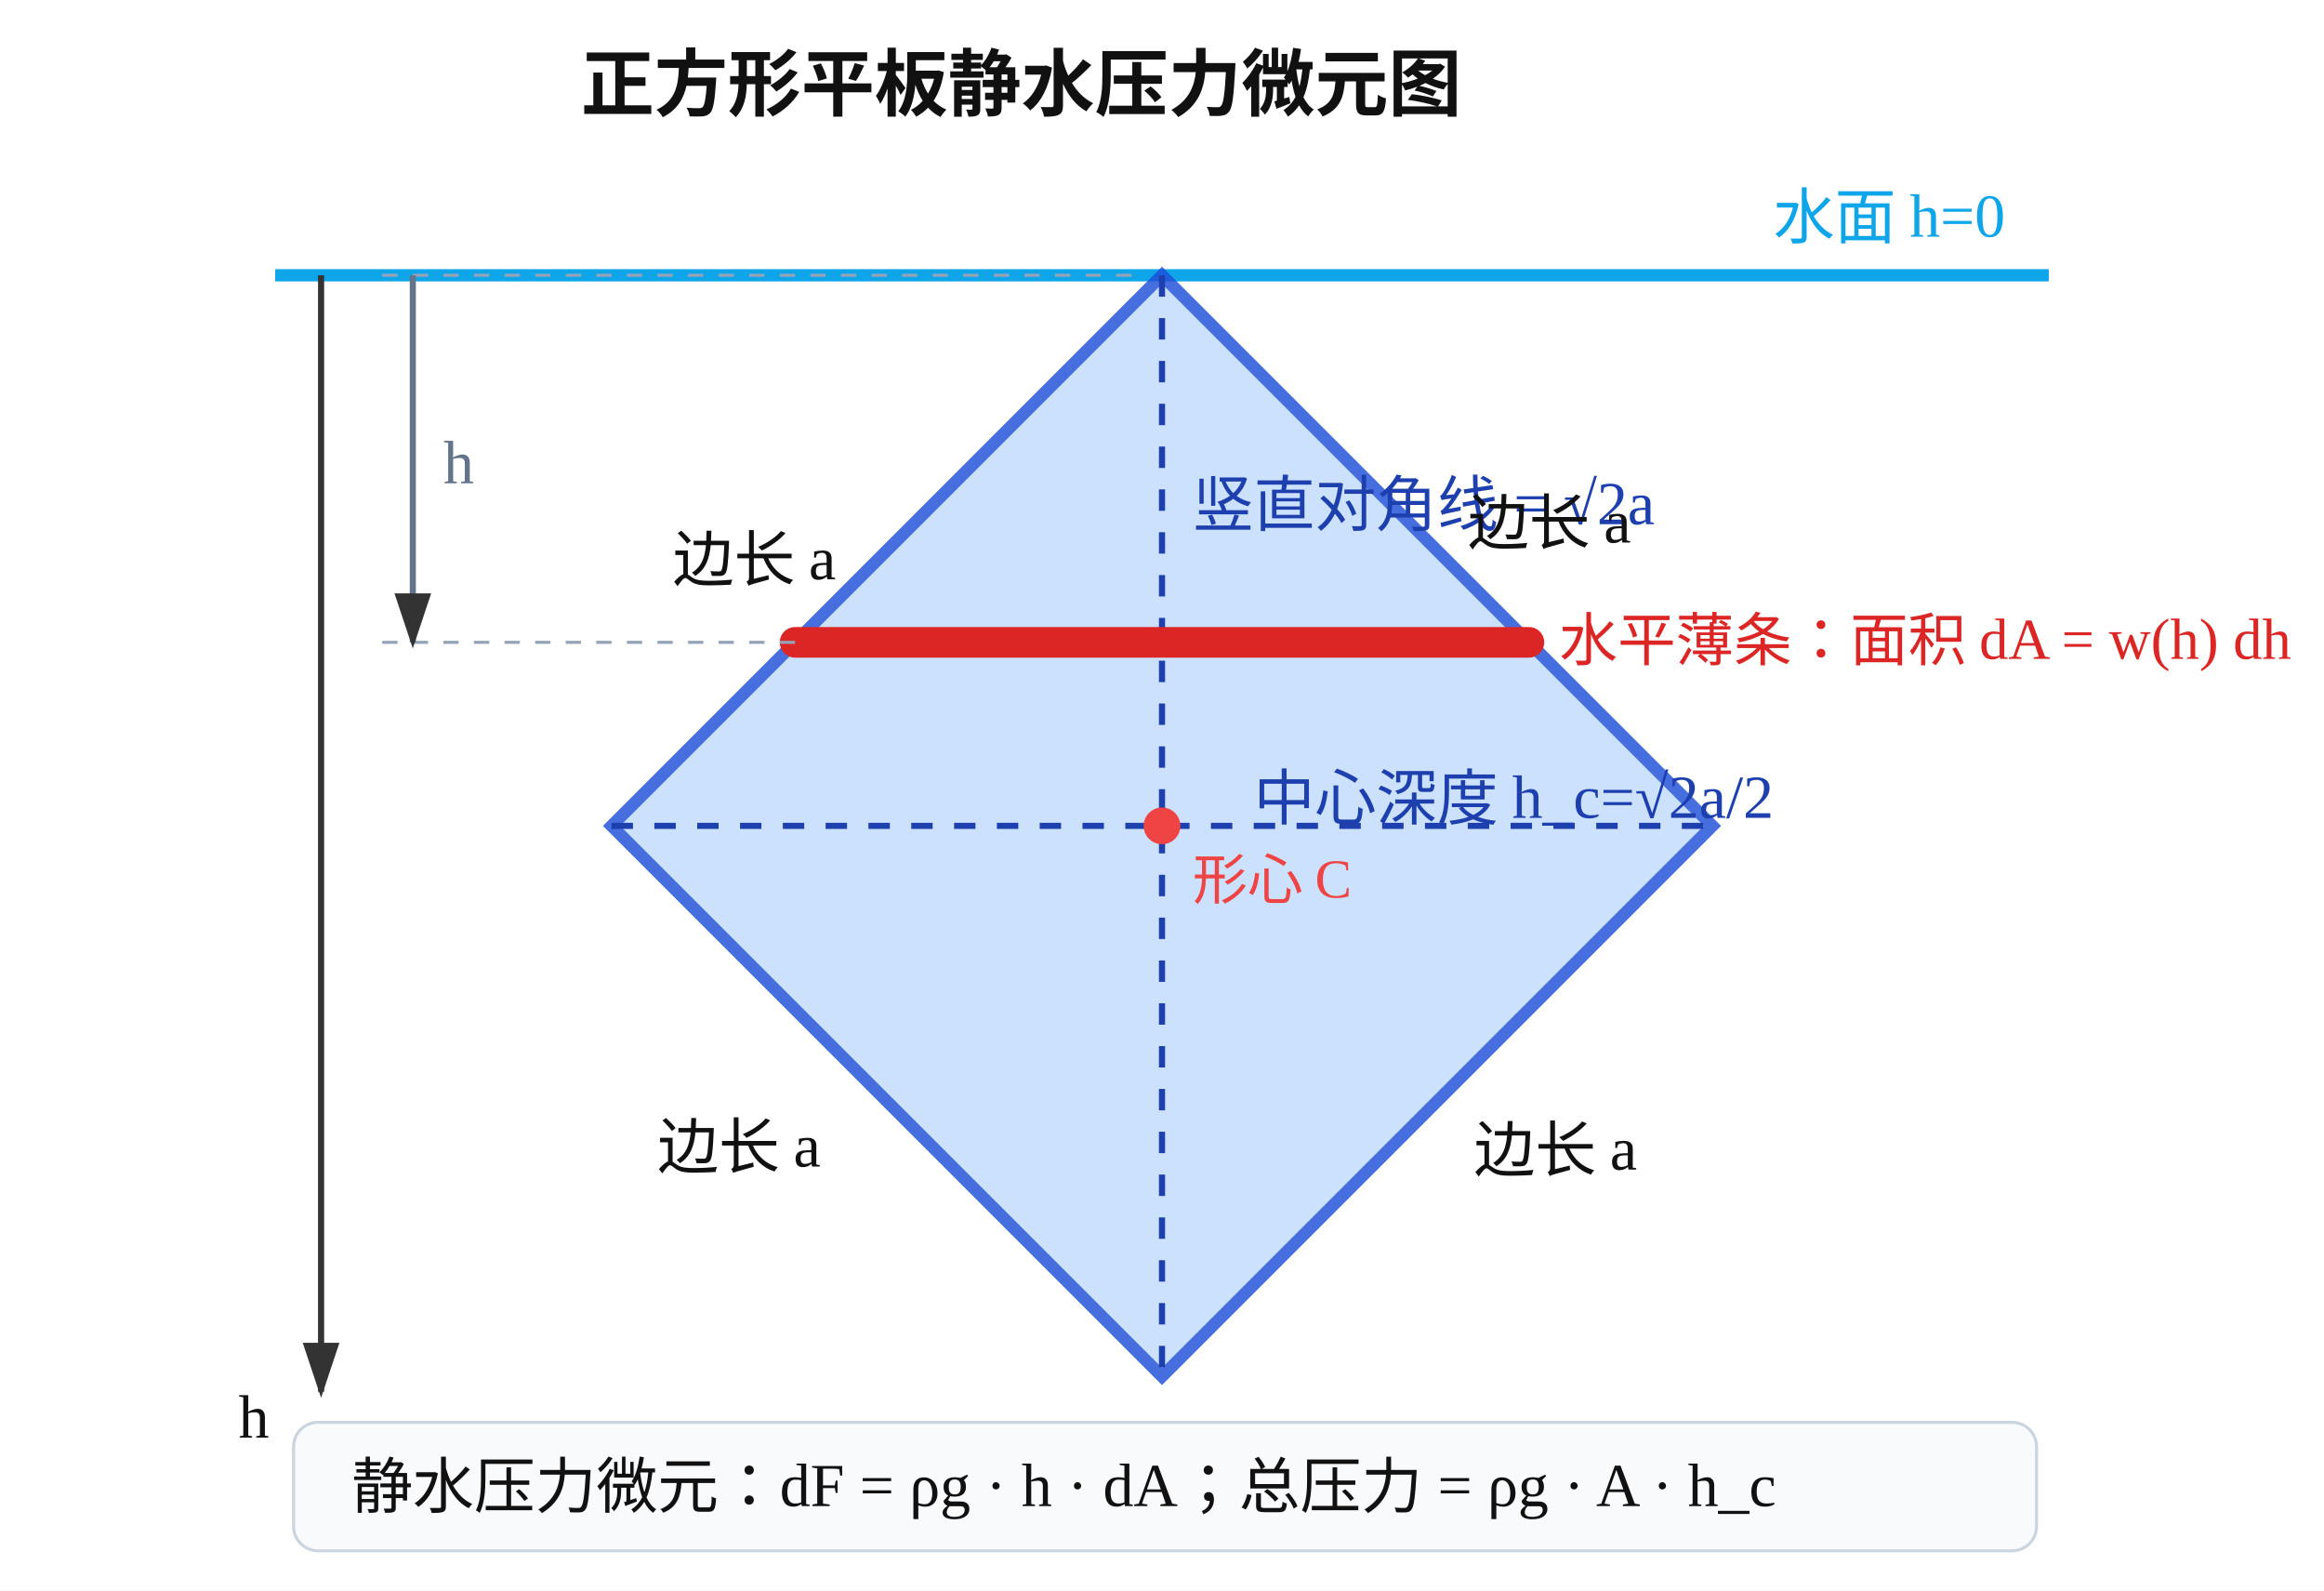
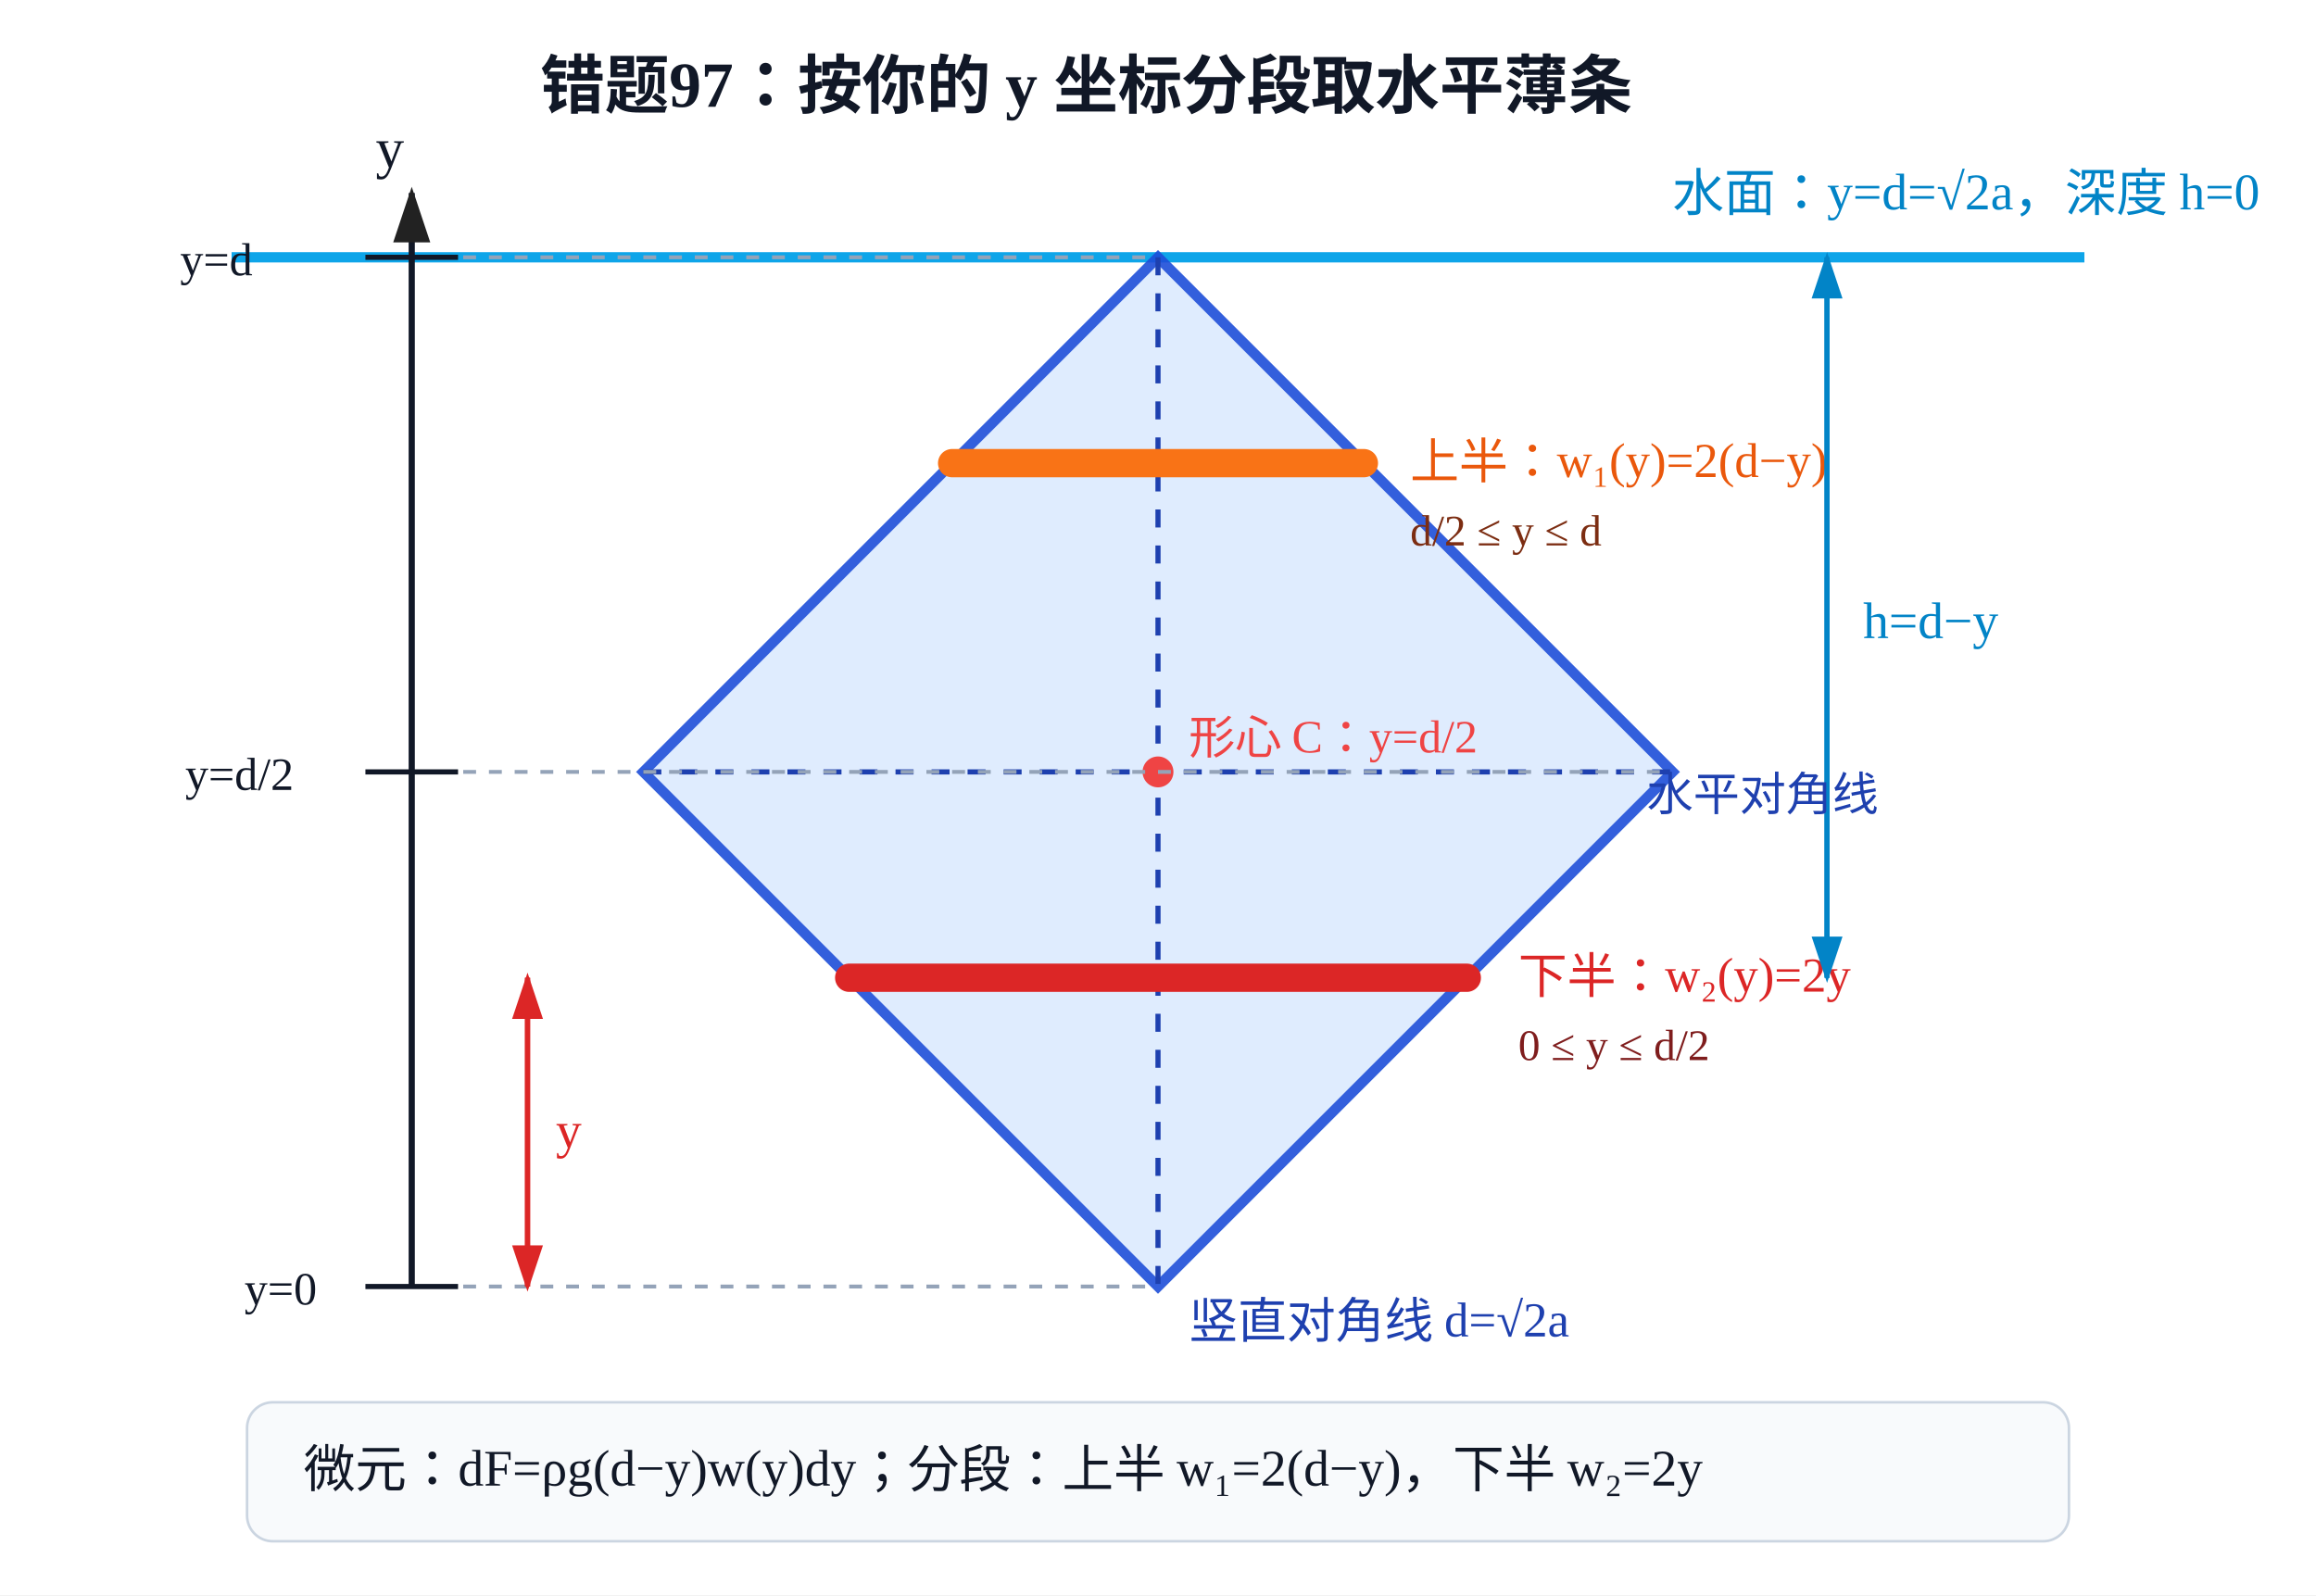
- <svg xmlns="http://www.w3.org/2000/svg" width="760" height="520" viewBox="0 0 760 520">
+ <svg xmlns="http://www.w3.org/2000/svg" width="900" height="620" viewBox="0 0 900 620">
  <defs>
    <marker id="arrow" markerWidth="10" markerHeight="10" refX="8" refY="3" orient="auto" markerUnits="strokeWidth">
-       <path d="M0,0 L0,6 L9,3 z" fill="#333" />
+       <path d="M0,0 L0,6 L9,3 z" fill="#222" />
+     </marker>
+     <marker id="arrowBlue" markerWidth="10" markerHeight="10" refX="8" refY="3" orient="auto" markerUnits="strokeWidth">
+       <path d="M0,0 L0,6 L9,3 z" fill="#0284c7" />
+     </marker>
+     <marker id="arrowRed" markerWidth="10" markerHeight="10" refX="8" refY="3" orient="auto" markerUnits="strokeWidth">
+       <path d="M0,0 L0,6 L9,3 z" fill="#dc2626" />
    </marker>
  </defs>
-   <rect width="100%" height="100%" fill="#fff" />
-   <text x="190" y="36" font-size="24" font-weight="700" fill="#111">正方形平板静水压力微元图</text>
-   <line x1="90" y1="90" x2="670" y2="90" stroke="#0ea5e9" stroke-width="4" />
-   <text x="580" y="78" font-size="20" fill="#0ea5e9">水面 h=0</text>
-   <line x1="105" y1="90" x2="105" y2="455" stroke="#333" stroke-width="2" marker-end="url(#arrow)" />
-   <text x="78" y="470" font-size="20" fill="#111">h</text>
-   <polygon points="380,90 560,270 380,450 200,270" fill="#bfdbfe" stroke="#1d4ed8" stroke-width="4" opacity="0.82" />
-   <line x1="380" y1="90" x2="380" y2="450" stroke="#1e40af" stroke-width="2" stroke-dasharray="7 7" />
-   <line x1="200" y1="270" x2="560" y2="270" stroke="#1e40af" stroke-width="2" stroke-dasharray="7 7" />
-   <text x="390" y="172" font-size="20" fill="#1e40af">竖直对角线 = √2a</text>
-   <text x="410" y="268" font-size="20" fill="#1e40af">中心深度 h_c=√2a/2</text>
-   <circle cx="380" cy="270" r="6" fill="#ef4444" />
-   <text x="390" y="294" font-size="18" fill="#ef4444">形心 C</text>
-   <line x1="260" y1="210" x2="500" y2="210" stroke="#dc2626" stroke-width="10" stroke-linecap="round" />
-   <text x="510" y="216" font-size="19" fill="#dc2626">水平薄条：面积 dA = w(h) dh</text>
-   <line x1="125" y1="90" x2="370" y2="90" stroke="#94a3b8" stroke-dasharray="5 5" />
-   <line x1="125" y1="210" x2="260" y2="210" stroke="#94a3b8" stroke-dasharray="5 5" />
-   <line x1="135" y1="90" x2="135" y2="210" stroke="#64748b" stroke-width="2" marker-end="url(#arrow)" />
-   <text x="145" y="158" font-size="20" fill="#64748b">h</text>
-   <text x="480" y="178" font-size="20" fill="#111">边长 a</text>
-   <text x="482" y="383" font-size="20" fill="#111">边长 a</text>
-   <text x="220" y="190" font-size="20" fill="#111">边长 a</text>
-   <text x="215" y="382" font-size="20" fill="#111">边长 a</text>
-   <rect x="96" y="465" width="570" height="42" rx="8" fill="#f8fafc" stroke="#cbd5e1" />
-   <text x="115" y="493" font-size="20" fill="#111">静水压力微元：dF = ρg · h · dA；总压力 = ρg · A · h_c</text>
+   <rect width="100%" height="100%" fill="#ffffff" />
+   <text x="210" y="42" font-size="25" font-weight="700" fill="#111827">错题97：按你的 y 坐标分段取水平薄条</text>
+   <line x1="90" y1="100" x2="810" y2="100" stroke="#0ea5e9" stroke-width="4" />
+   <text x="650" y="82" font-size="20" fill="#0284c7">水面：y=d=√2a，深度 h=0</text>
+   <polygon points="450,100 650,300 450,500 250,300" fill="#dbeafe" stroke="#1d4ed8" stroke-width="4" opacity="0.9" />
+   <line x1="450" y1="100" x2="450" y2="500" stroke="#1e40af" stroke-width="2" stroke-dasharray="7 7" />
+   <line x1="250" y1="300" x2="650" y2="300" stroke="#1e40af" stroke-width="2" stroke-dasharray="7 7" />
+   <circle cx="450" cy="300" r="6" fill="#ef4444" />
+   <text x="462" y="293" font-size="18" fill="#ef4444">形心 C：y=d/2</text>
+   <line x1="160" y1="500" x2="160" y2="75" stroke="#111827" stroke-width="2.4" marker-end="url(#arrow)" />
+   <text x="146" y="65" font-size="22" fill="#111827">y</text>
+   <line x1="142" y1="500" x2="178" y2="500" stroke="#111827" stroke-width="2" />
+   <line x1="142" y1="300" x2="178" y2="300" stroke="#111827" stroke-width="2" />
+   <line x1="142" y1="100" x2="178" y2="100" stroke="#111827" stroke-width="2" />
+   <text x="95" y="507" font-size="18" fill="#111827">y=0</text>
+   <text x="72" y="307" font-size="18" fill="#111827">y=d/2</text>
+   <text x="70" y="107" font-size="18" fill="#111827">y=d</text>
+   <line x1="180" y1="500" x2="450" y2="500" stroke="#94a3b8" stroke-width="1.5" stroke-dasharray="5 5" />
+   <line x1="180" y1="300" x2="650" y2="300" stroke="#94a3b8" stroke-width="1.5" stroke-dasharray="5 5" />
+   <line x1="180" y1="100" x2="450" y2="100" stroke="#94a3b8" stroke-width="1.5" stroke-dasharray="5 5" />
+   <line x1="330" y1="380" x2="570" y2="380" stroke="#dc2626" stroke-width="11" stroke-linecap="round" />
+   <circle cx="330" cy="380" r="4" fill="#dc2626" />
+   <circle cx="570" cy="380" r="4" fill="#dc2626" />
+   <text x="590" y="386" font-size="19" fill="#dc2626">下半：w₂(y)=2y</text>
+   <text x="590" y="412" font-size="17" fill="#7f1d1d">0 ≤ y ≤ d/2</text>
+   <line x1="370" y1="180" x2="530" y2="180" stroke="#f97316" stroke-width="11" stroke-linecap="round" />
+   <circle cx="370" cy="180" r="4" fill="#f97316" />
+   <circle cx="530" cy="180" r="4" fill="#f97316" />
+   <text x="548" y="186" font-size="19" fill="#ea580c">上半：w₁(y)=2(d−y)</text>
+   <text x="548" y="212" font-size="17" fill="#7c2d12">d/2 ≤ y ≤ d</text>
+   <line x1="205" y1="500" x2="205" y2="380" stroke="#dc2626" stroke-width="2" marker-end="url(#arrowRed)" />
+   <line x1="205" y1="380" x2="205" y2="500" stroke="#dc2626" stroke-width="2" marker-end="url(#arrowRed)" />
+   <text x="216" y="446" font-size="20" fill="#dc2626">y</text>
+   <line x1="710" y1="100" x2="710" y2="380" stroke="#0284c7" stroke-width="2" marker-end="url(#arrowBlue)" />
+   <line x1="710" y1="380" x2="710" y2="100" stroke="#0284c7" stroke-width="2" marker-end="url(#arrowBlue)" />
+   <text x="724" y="248" font-size="20" fill="#0284c7">h=d−y</text>
+   <text x="462" y="520" font-size="19" fill="#1e40af">竖直对角线 d=√2a</text>
+   <text x="640" y="315" font-size="18" fill="#1e40af">水平对角线</text>
+   <rect x="96" y="545" width="708" height="54" rx="10" fill="#f8fafc" stroke="#cbd5e1" />
+   <text x="118" y="578" font-size="20" fill="#111827">微元：dF=ρg(d−y)w(y)dy；分段：上半 w₁=2(d−y)，下半 w₂=2y</text>
</svg>
